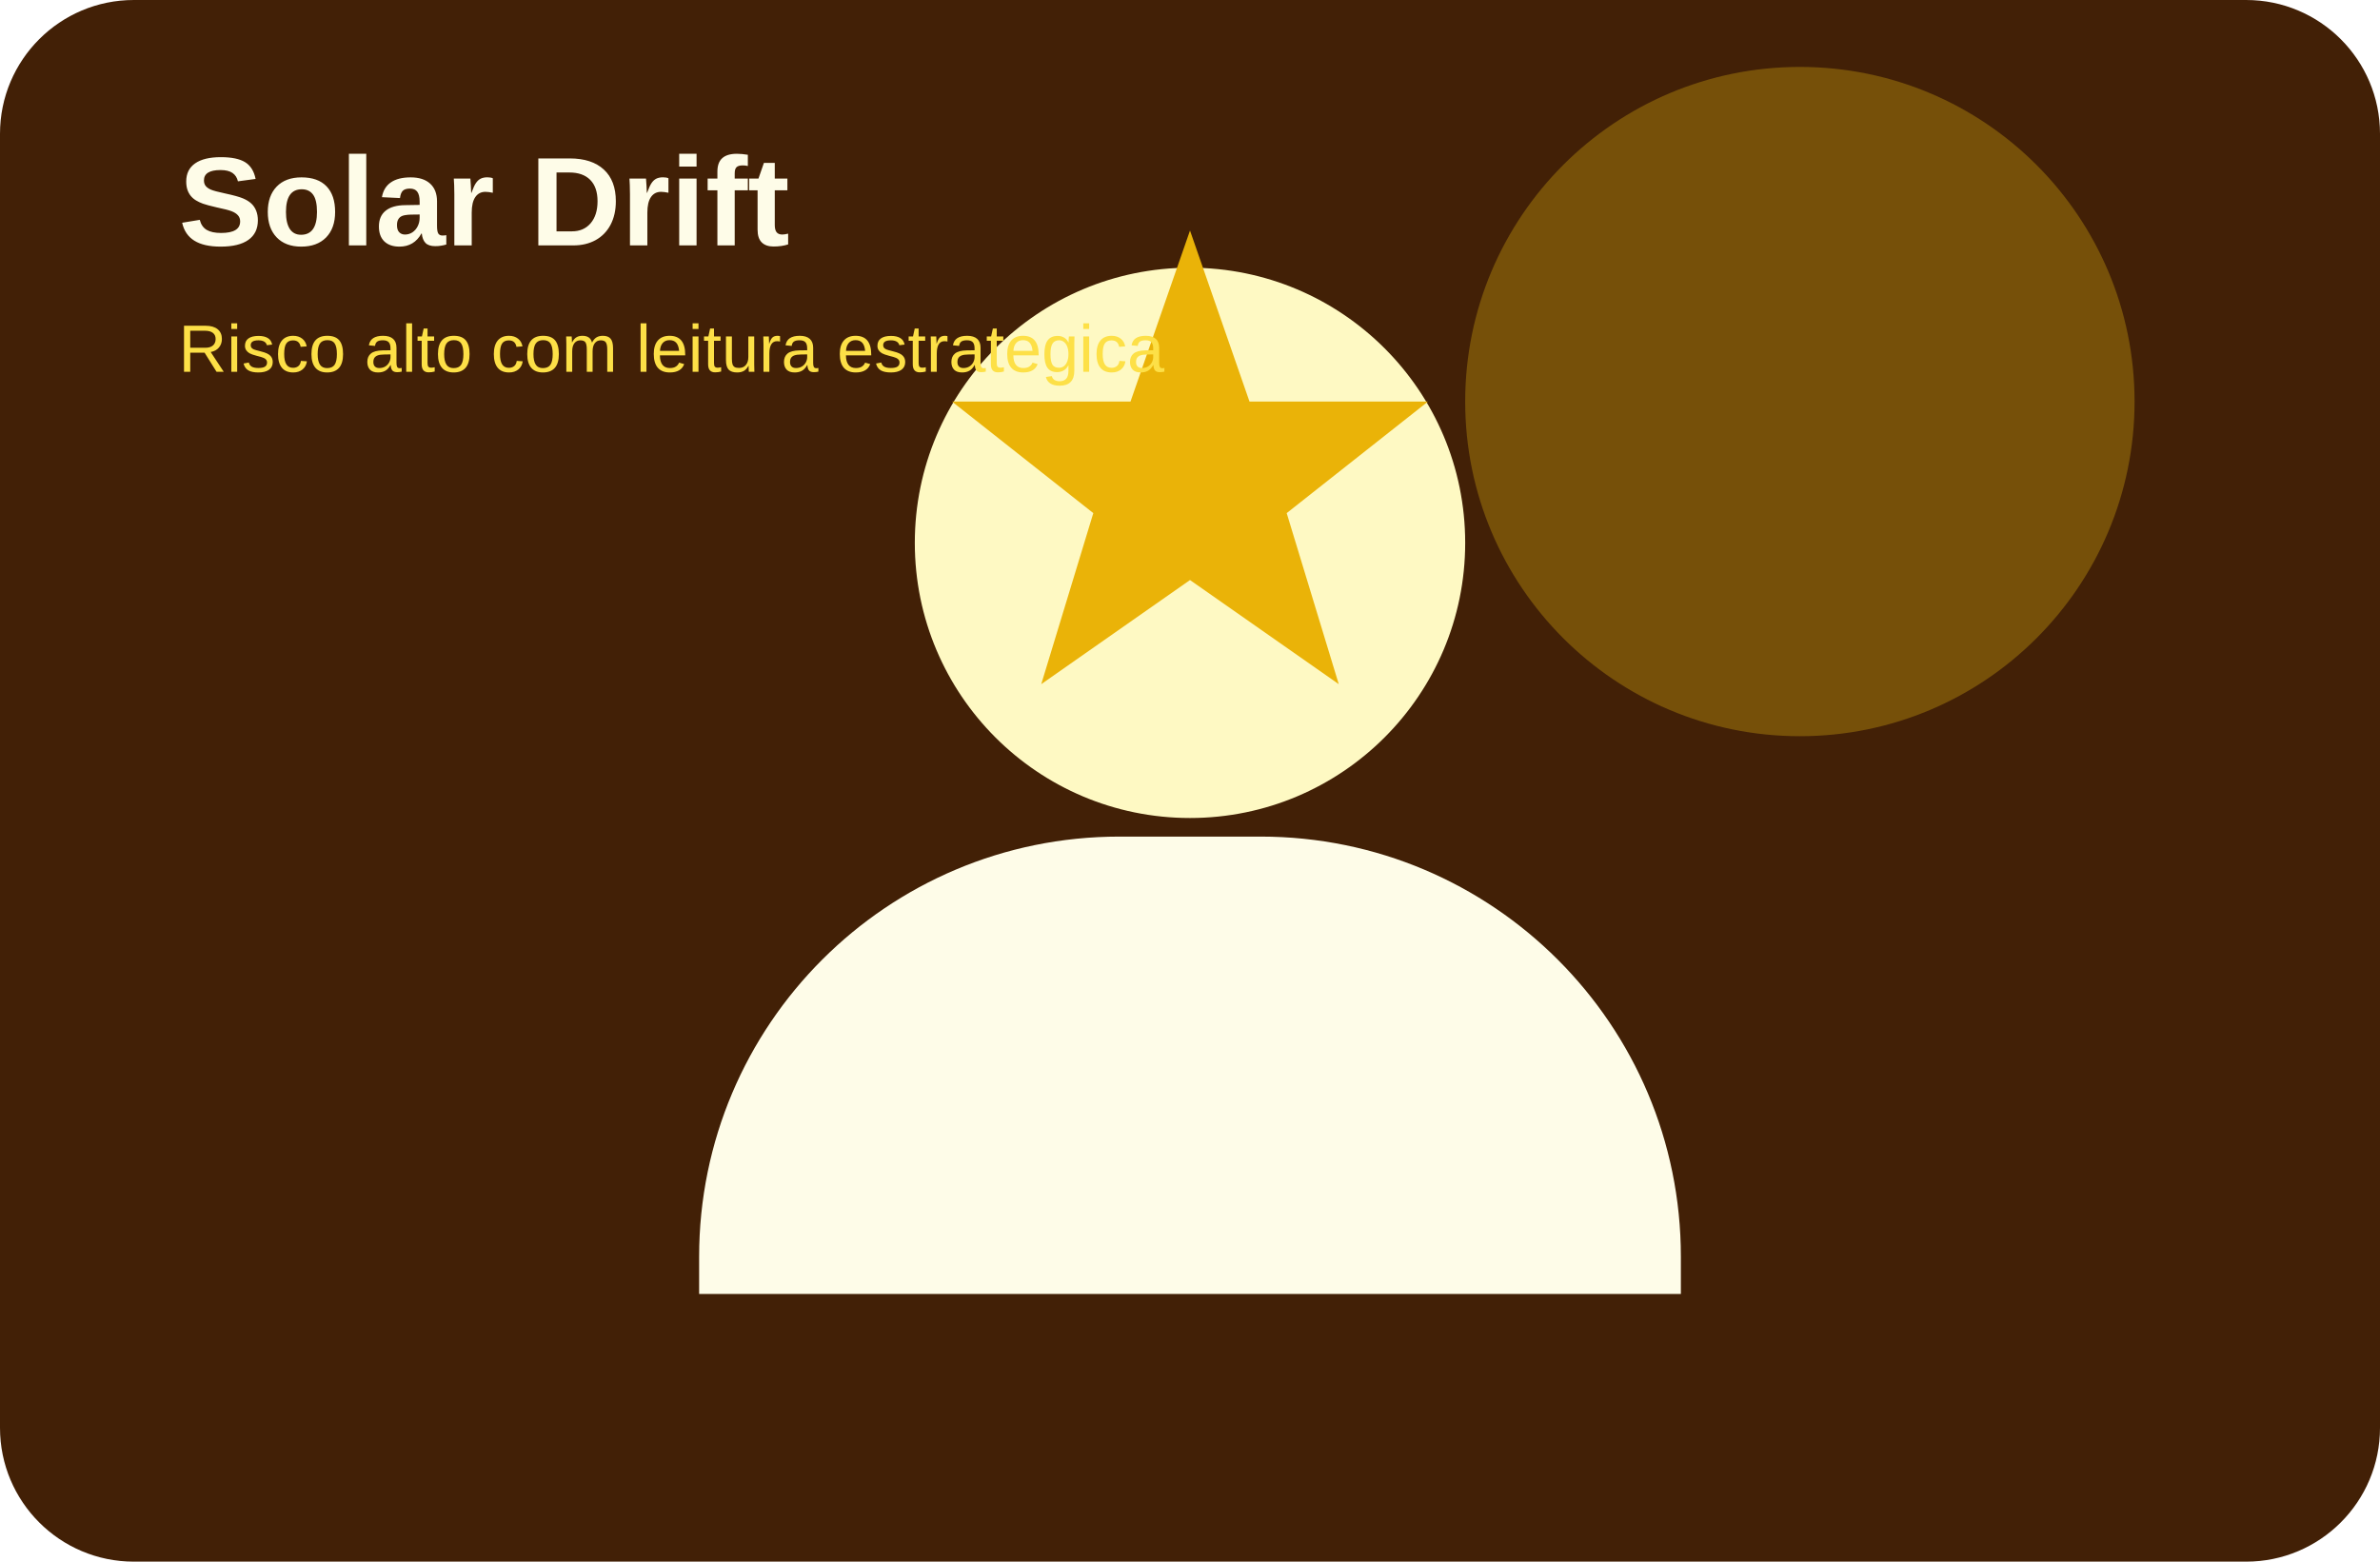
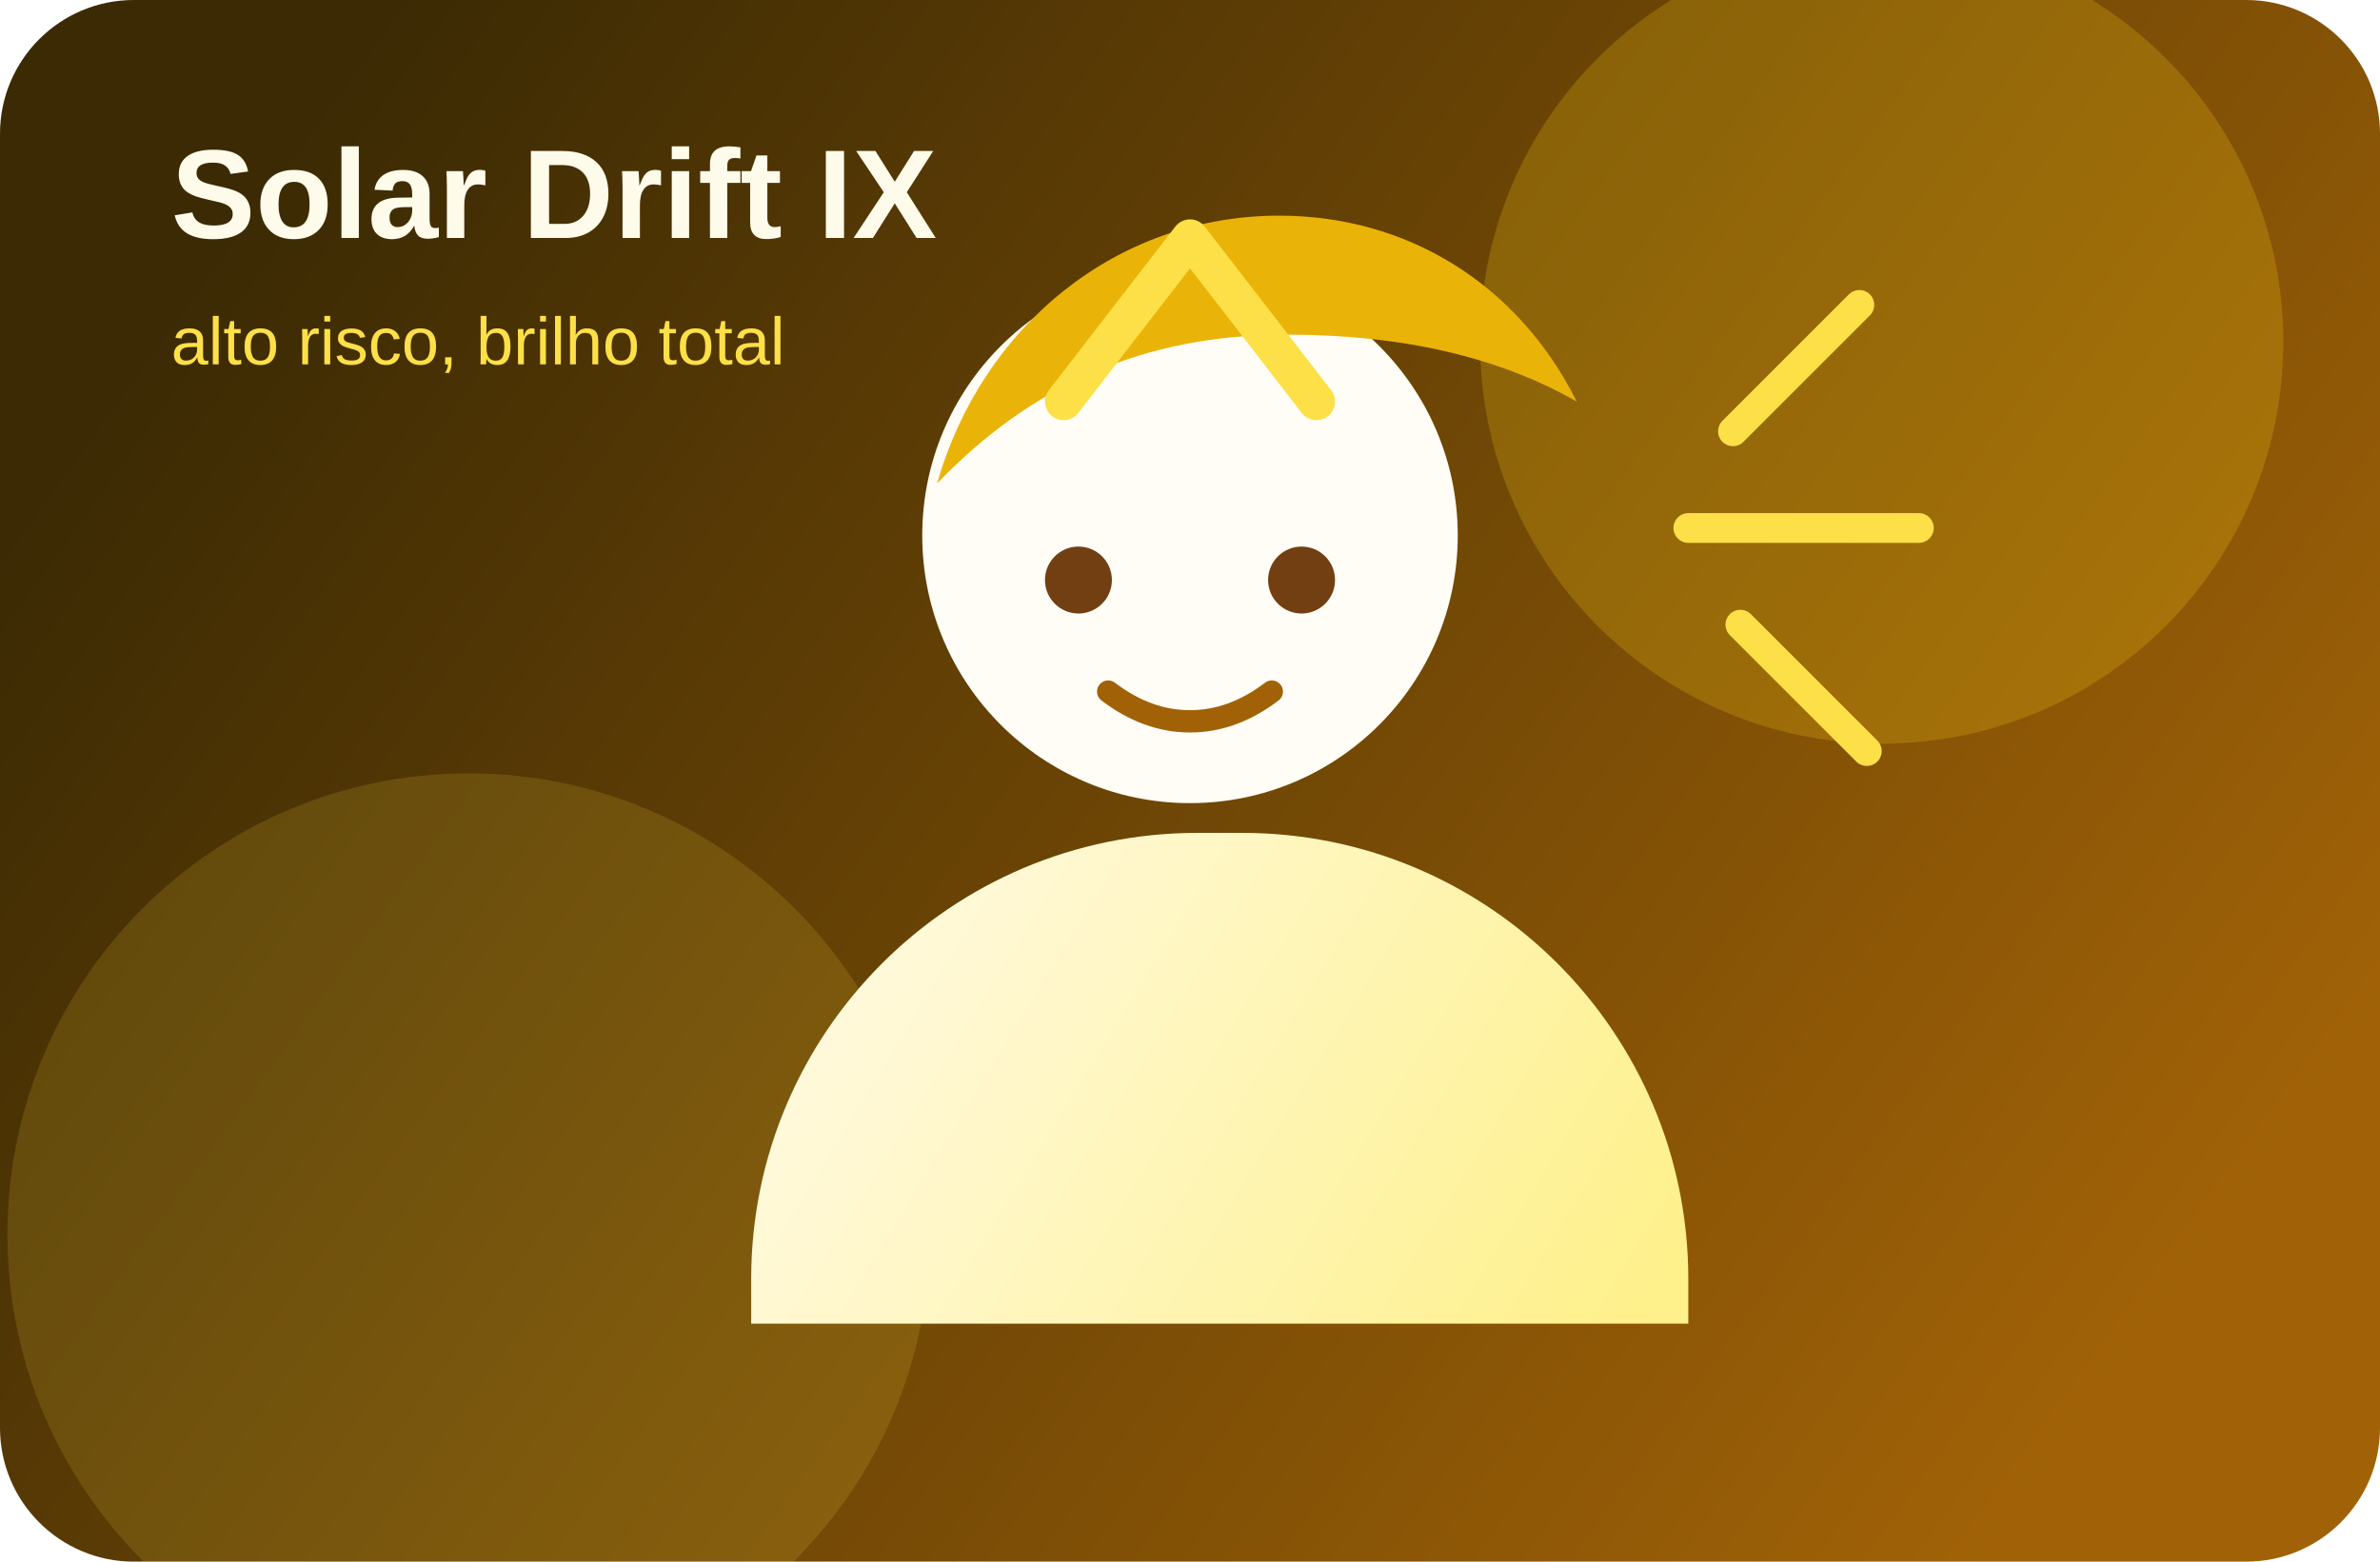
<svg xmlns="http://www.w3.org/2000/svg" width="640" height="420" viewBox="0 0 640 420" fill="none">
-   <rect width="640" height="420" rx="36" fill="#422006" />
-   <circle cx="484" cy="108" r="90" fill="#FACC15" fill-opacity="0.28" />
-   <path d="M188 338C188 275.592 238.592 225 301 225H339C401.408 225 452 275.592 452 338V348H188V338Z" fill="#FEFCE8" />
-   <circle cx="320" cy="146" r="74" fill="#FEF9C3" />
-   <path d="M320 62L336 108L384 108L346 138L360 184L320 156L280 184L294 138L256 108L304 108L320 62Z" fill="#EAB308" />
-   <text x="48" y="66" fill="#FEFCE8" font-family="Arial, sans-serif" font-size="34" font-weight="700">Solar Drift</text>
-   <text x="48" y="100" fill="#FDE047" font-family="Arial, sans-serif" font-size="18">Risco alto com leitura estrategica</text>
+   <defs>
+     <linearGradient id="solar-bg" x1="76" y1="38" x2="558" y2="386" gradientUnits="userSpaceOnUse">
+       <stop stop-color="#3B2A04" />
+       <stop offset="1" stop-color="#A16207" />
+     </linearGradient>
+     <linearGradient id="solar-coat" x1="206" y1="220" x2="438" y2="362" gradientUnits="userSpaceOnUse">
+       <stop stop-color="#FFFBEA" />
+       <stop offset="1" stop-color="#FEF08A" />
+     </linearGradient>
+   </defs>
+   <rect width="640" height="420" rx="36" fill="url(#solar-bg)" />
+   <circle cx="506" cy="92" r="108" fill="#FACC15" fill-opacity="0.22" />
+   <circle cx="126" cy="332" r="124" fill="#FDE047" fill-opacity="0.14" />
+   <path d="M202 344C202 277.726 255.726 224 322 224H334C400.274 224 454 277.726 454 344V356H202V344Z" fill="url(#solar-coat)" />
+   <circle cx="320" cy="144" r="72" fill="#FFFDF5" />
+   <path d="M252 130C264 88 300 58 344 58C378 58 408 76 424 108C403 96 377 90 346 90C307 90 277 104 252 130Z" fill="#EAB308" />
+   <path d="M286 108L320 64L354 108" stroke="#FDE047" stroke-width="10" stroke-linecap="round" stroke-linejoin="round" />
+   <circle cx="290" cy="156" r="9" fill="#713F12" />
+   <circle cx="350" cy="156" r="9" fill="#713F12" />
+   <path d="M298 186C305 191.333 312.333 194 320 194C327.667 194 335 191.333 342 186" stroke="#A16207" stroke-width="6" stroke-linecap="round" />
+   <path d="M466 116L500 82" stroke="#FDE047" stroke-width="8" stroke-linecap="round" />
+   <path d="M454 142L516 142" stroke="#FDE047" stroke-width="8" stroke-linecap="round" />
+   <path d="M468 168L502 202" stroke="#FDE047" stroke-width="8" stroke-linecap="round" />
+   <text x="46" y="64" fill="#FFFBEA" font-family="Bahnschrift, Arial, sans-serif" font-size="34" font-weight="700">Solar Drift IX</text>
+   <text x="46" y="98" fill="#FDE047" font-family="Arial, sans-serif" font-size="18">alto risco, brilho total</text>
</svg>
